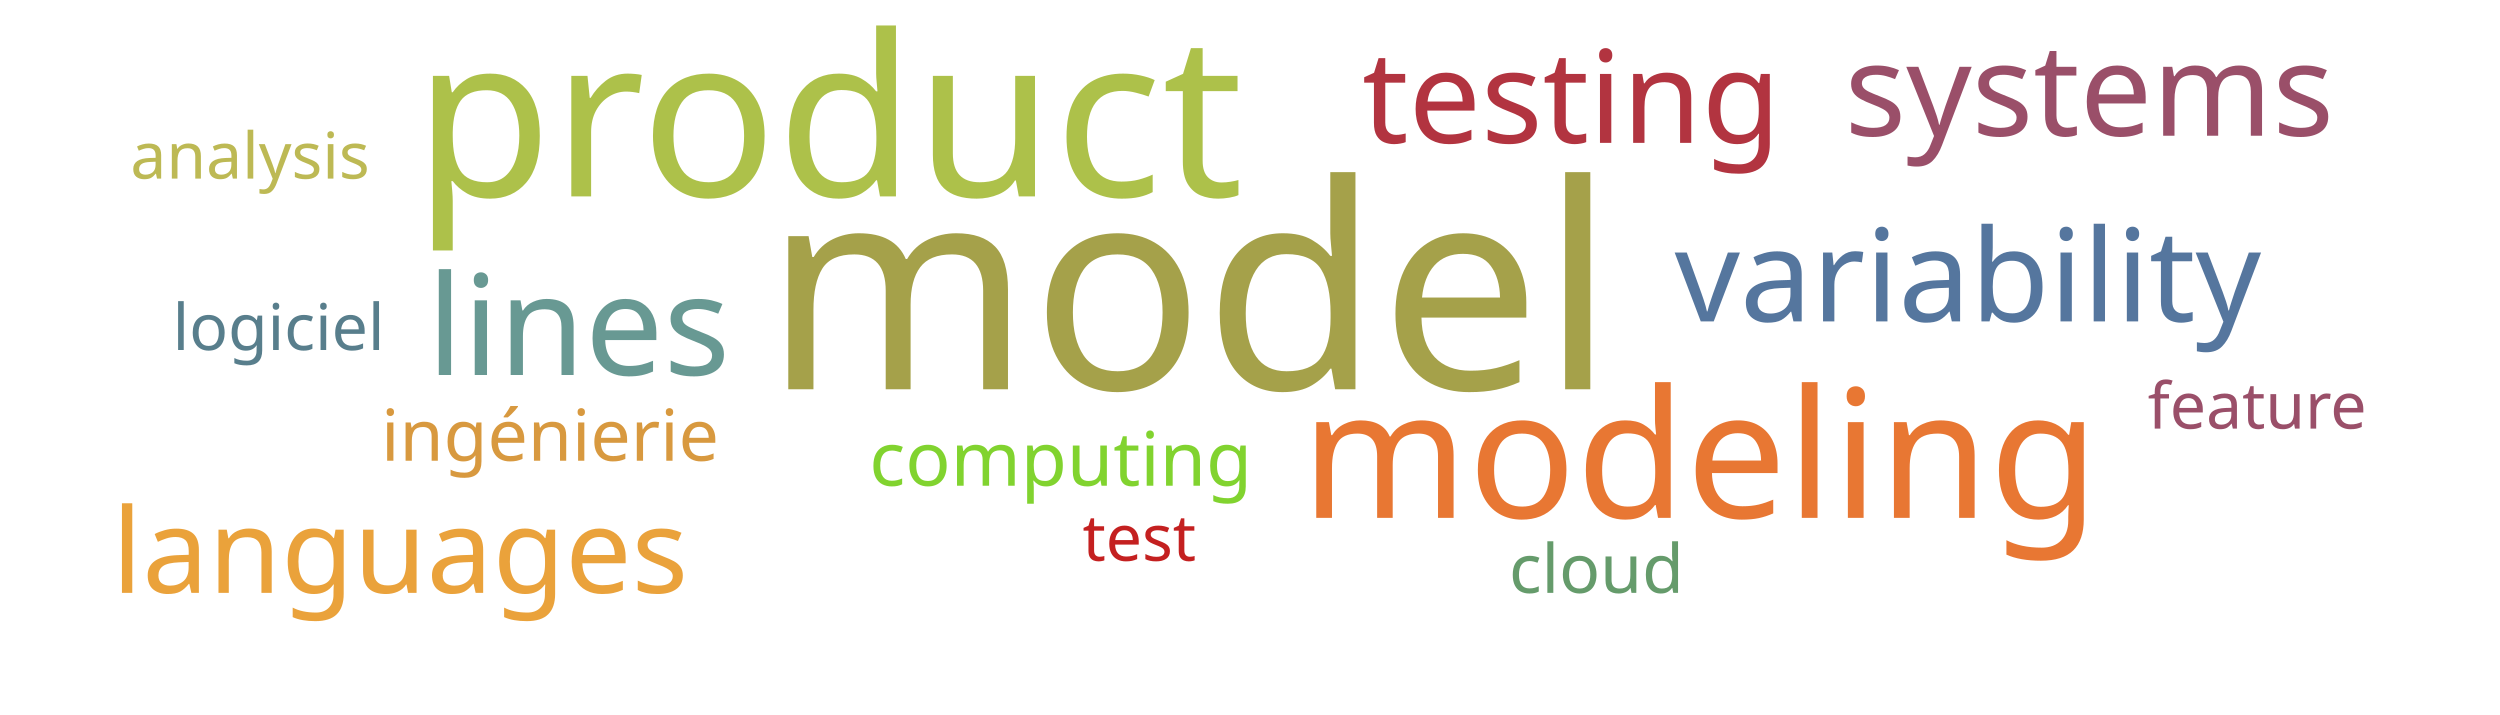
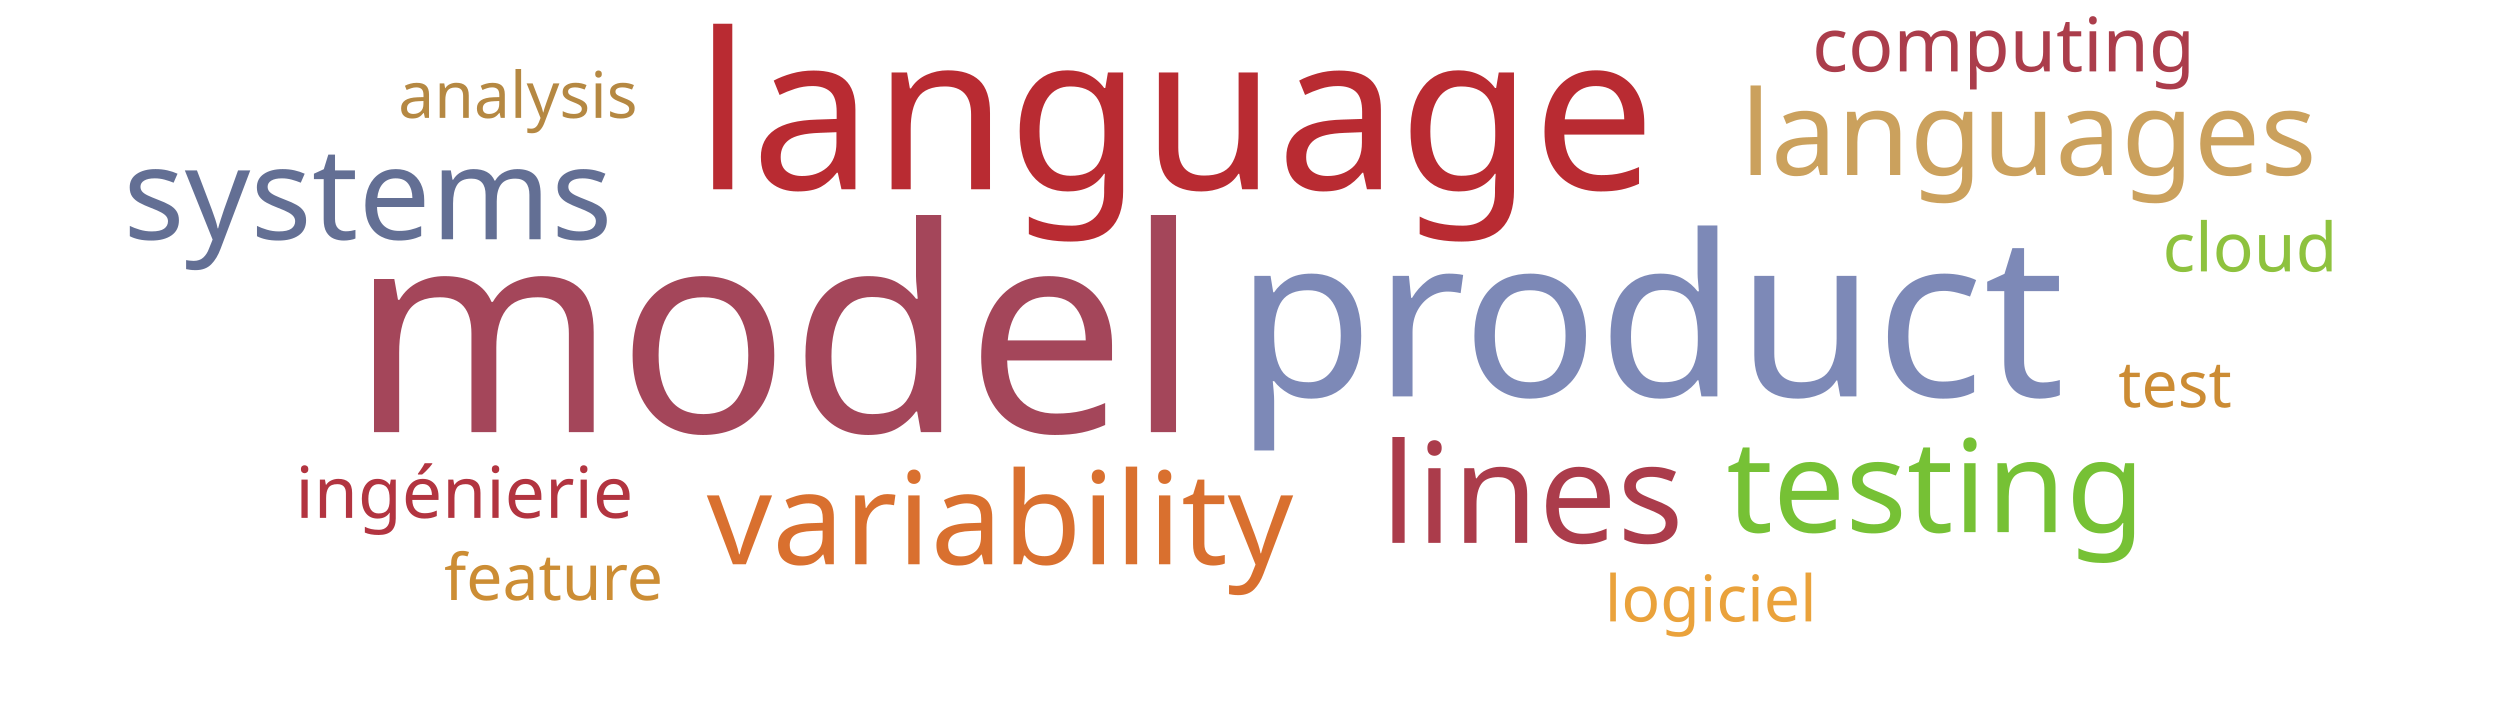
<svg xmlns="http://www.w3.org/2000/svg" width="700" height="200">
  <g transform="translate(350, 100)">
-     <text text-anchor="middle" style="font-family: Impact; font-size: 80px; fill: #a5a14a" transform="translate(-17,9)rotate(0)">model</text>
-     <text text-anchor="middle" style="font-family: Impact; font-size: 63px; fill: #adc14a" transform="translate(-118,-45)rotate(0)">product</text>
-     <text text-anchor="middle" style="font-family: Impact; font-size: 50px; fill: #e87733" transform="translate(126,45)rotate(0)">modeling</text>
-     <text text-anchor="middle" style="font-family: Impact; font-size: 39px; fill: #689993" transform="translate(-188,5)rotate(0)">lines</text>
-     <text text-anchor="middle" style="font-family: Impact; font-size: 36px; fill: #b23440" transform="translate(90,-60)rotate(0)">testing</text>
-     <text text-anchor="middle" style="font-family: Impact; font-size: 36px; fill: #55769e" transform="translate(201,-10)rotate(0)">variability</text>
-     <text text-anchor="middle" style="font-family: Impact; font-size: 36px; fill: #9a4f69" transform="translate(235,-62)rotate(0)">systems</text>
-     <text text-anchor="middle" style="font-family: Impact; font-size: 33px; fill: #eaa23b" transform="translate(-238,66)rotate(0)">languages</text>
-     <text text-anchor="middle" style="font-family: Impact; font-size: 21px; fill: #81d32f" transform="translate(-53,36)rotate(0)">computing</text>
-     <text text-anchor="middle" style="font-family: Impact; font-size: 20px; fill: #d8993f" transform="translate(-196,29)rotate(0)">ingénierie</text>
-     <text text-anchor="middle" style="font-family: Impact; font-size: 19px; fill: #659b6b" transform="translate(97,66)rotate(0)">cloud</text>
-     <text text-anchor="middle" style="font-family: Impact; font-size: 18px; fill: #c42020" transform="translate(-31,57)rotate(0)">test</text>
-     <text text-anchor="middle" style="font-family: Impact; font-size: 18px; fill: #587e8c" transform="translate(-272,-2)rotate(0)">logiciel</text>
-     <text text-anchor="middle" style="font-family: Impact; font-size: 18px; fill: #9a4f69" transform="translate(282,20)rotate(0)">feature</text>
-     <text text-anchor="middle" style="font-family: Impact; font-size: 18px; fill: #bdb954" transform="translate(-280,-50)rotate(0)">analysis</text>
+     <text text-anchor="middle" style="font-family: Impact; font-size: 80px; fill: #a4465a" transform="translate(-133,21)rotate(0)">model</text>
+     <text text-anchor="middle" style="font-family: Impact; font-size: 63px; fill: #7d89b7" transform="translate(112,11)rotate(0)">product</text>
+     <text text-anchor="middle" style="font-family: Impact; font-size: 61px; fill: #b92b32" transform="translate(-21,-47)rotate(0)">language</text>
+     <text text-anchor="middle" style="font-family: Impact; font-size: 39px; fill: #ab3c4b" transform="translate(79,52)rotate(0)">lines</text>
+     <text text-anchor="middle" style="font-family: Impact; font-size: 36px; fill: #76c135" transform="translate(192,49)rotate(0)">testing</text>
+     <text text-anchor="middle" style="font-family: Impact; font-size: 36px; fill: #d9702f" transform="translate(-70,58)rotate(0)">variability</text>
+     <text text-anchor="middle" style="font-family: Impact; font-size: 36px; fill: #636f94" transform="translate(-247,-33)rotate(0)">systems</text>
+     <text text-anchor="middle" style="font-family: Impact; font-size: 33px; fill: #cba15d" transform="translate(218,-51)rotate(0)">languages</text>
+     <text text-anchor="middle" style="font-family: Impact; font-size: 21px; fill: #ab3d4b" transform="translate(211,-80)rotate(0)">computing</text>
+     <text text-anchor="middle" style="font-family: Impact; font-size: 20px; fill: #b23440" transform="translate(-220,45)rotate(0)">ingénierie</text>
+     <text text-anchor="middle" style="font-family: Impact; font-size: 19px; fill: #8ec23e" transform="translate(280,-24)rotate(0)">cloud</text>
+     <text text-anchor="middle" style="font-family: Impact; font-size: 18px; fill: #cc8c34" transform="translate(259,14)rotate(0)">test</text>
+     <text text-anchor="middle" style="font-family: Impact; font-size: 18px; fill: #eaa23b" transform="translate(129,74)rotate(0)">logiciel</text>
+     <text text-anchor="middle" style="font-family: Impact; font-size: 18px; fill: #cc8d34" transform="translate(-195,68)rotate(0)">feature</text>
+     <text text-anchor="middle" style="font-family: Impact; font-size: 18px; fill: #b58842" transform="translate(-205,-67)rotate(0)">analysis</text>
  </g>
</svg>
